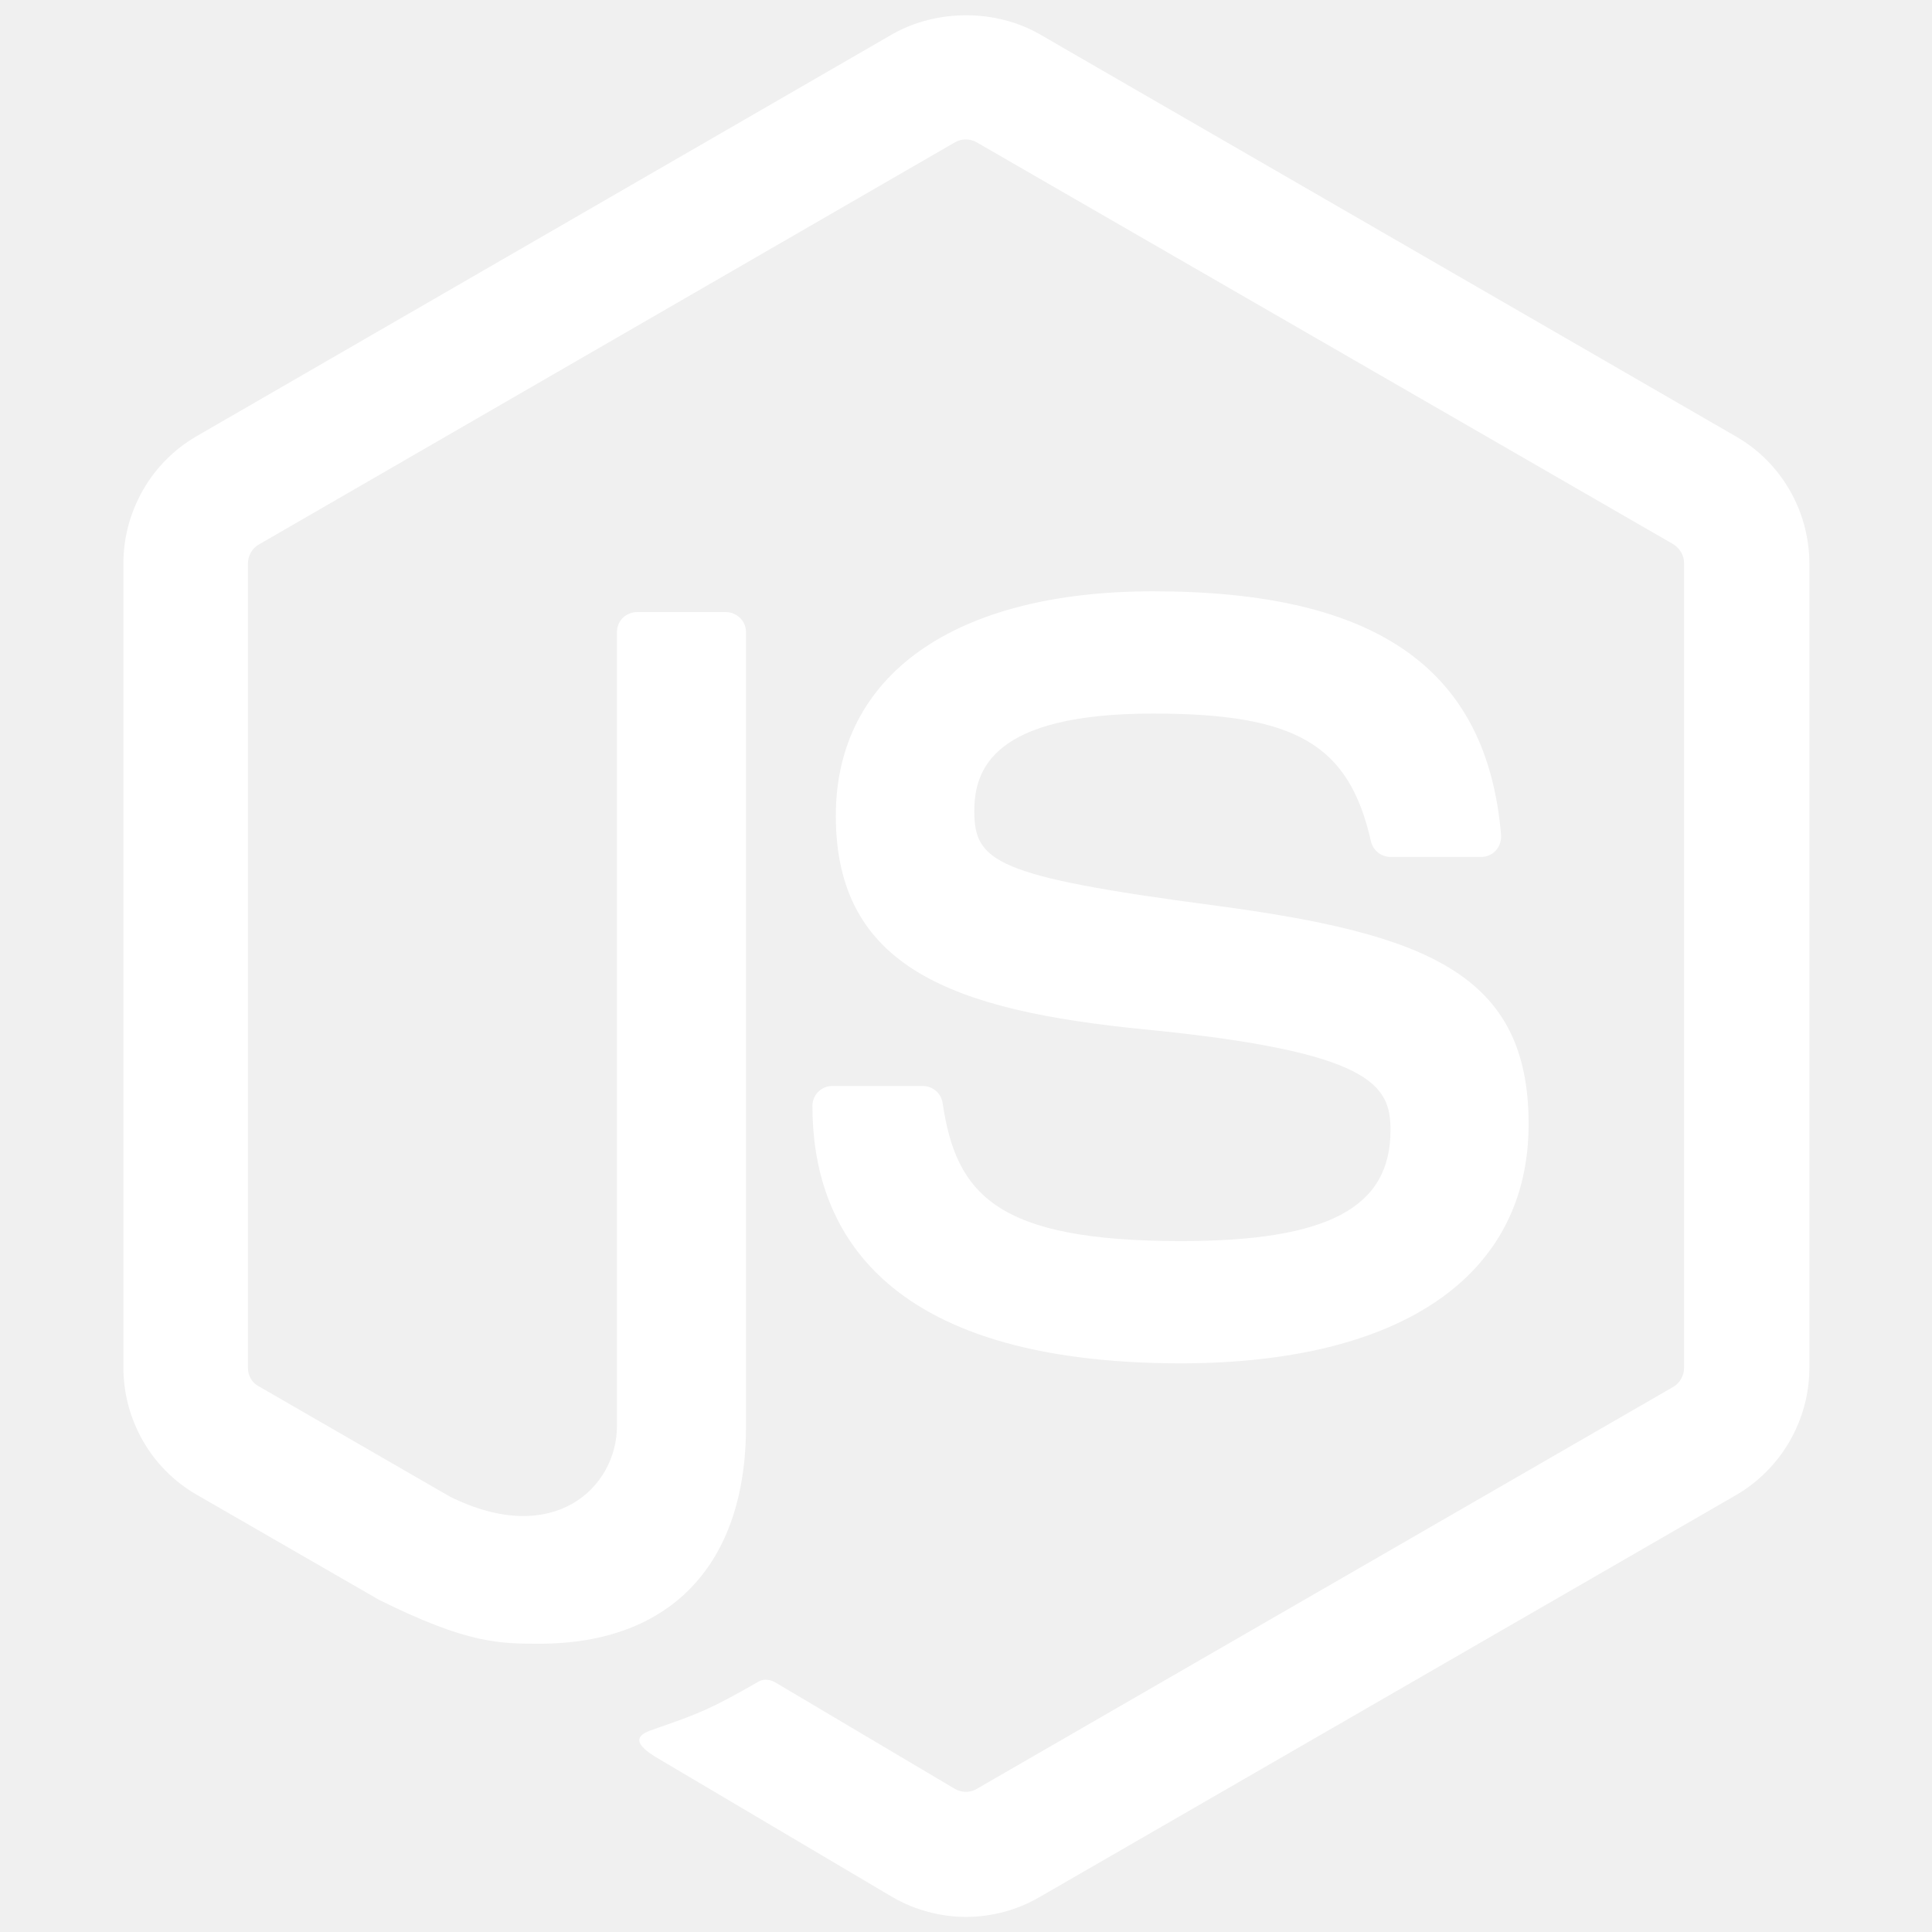
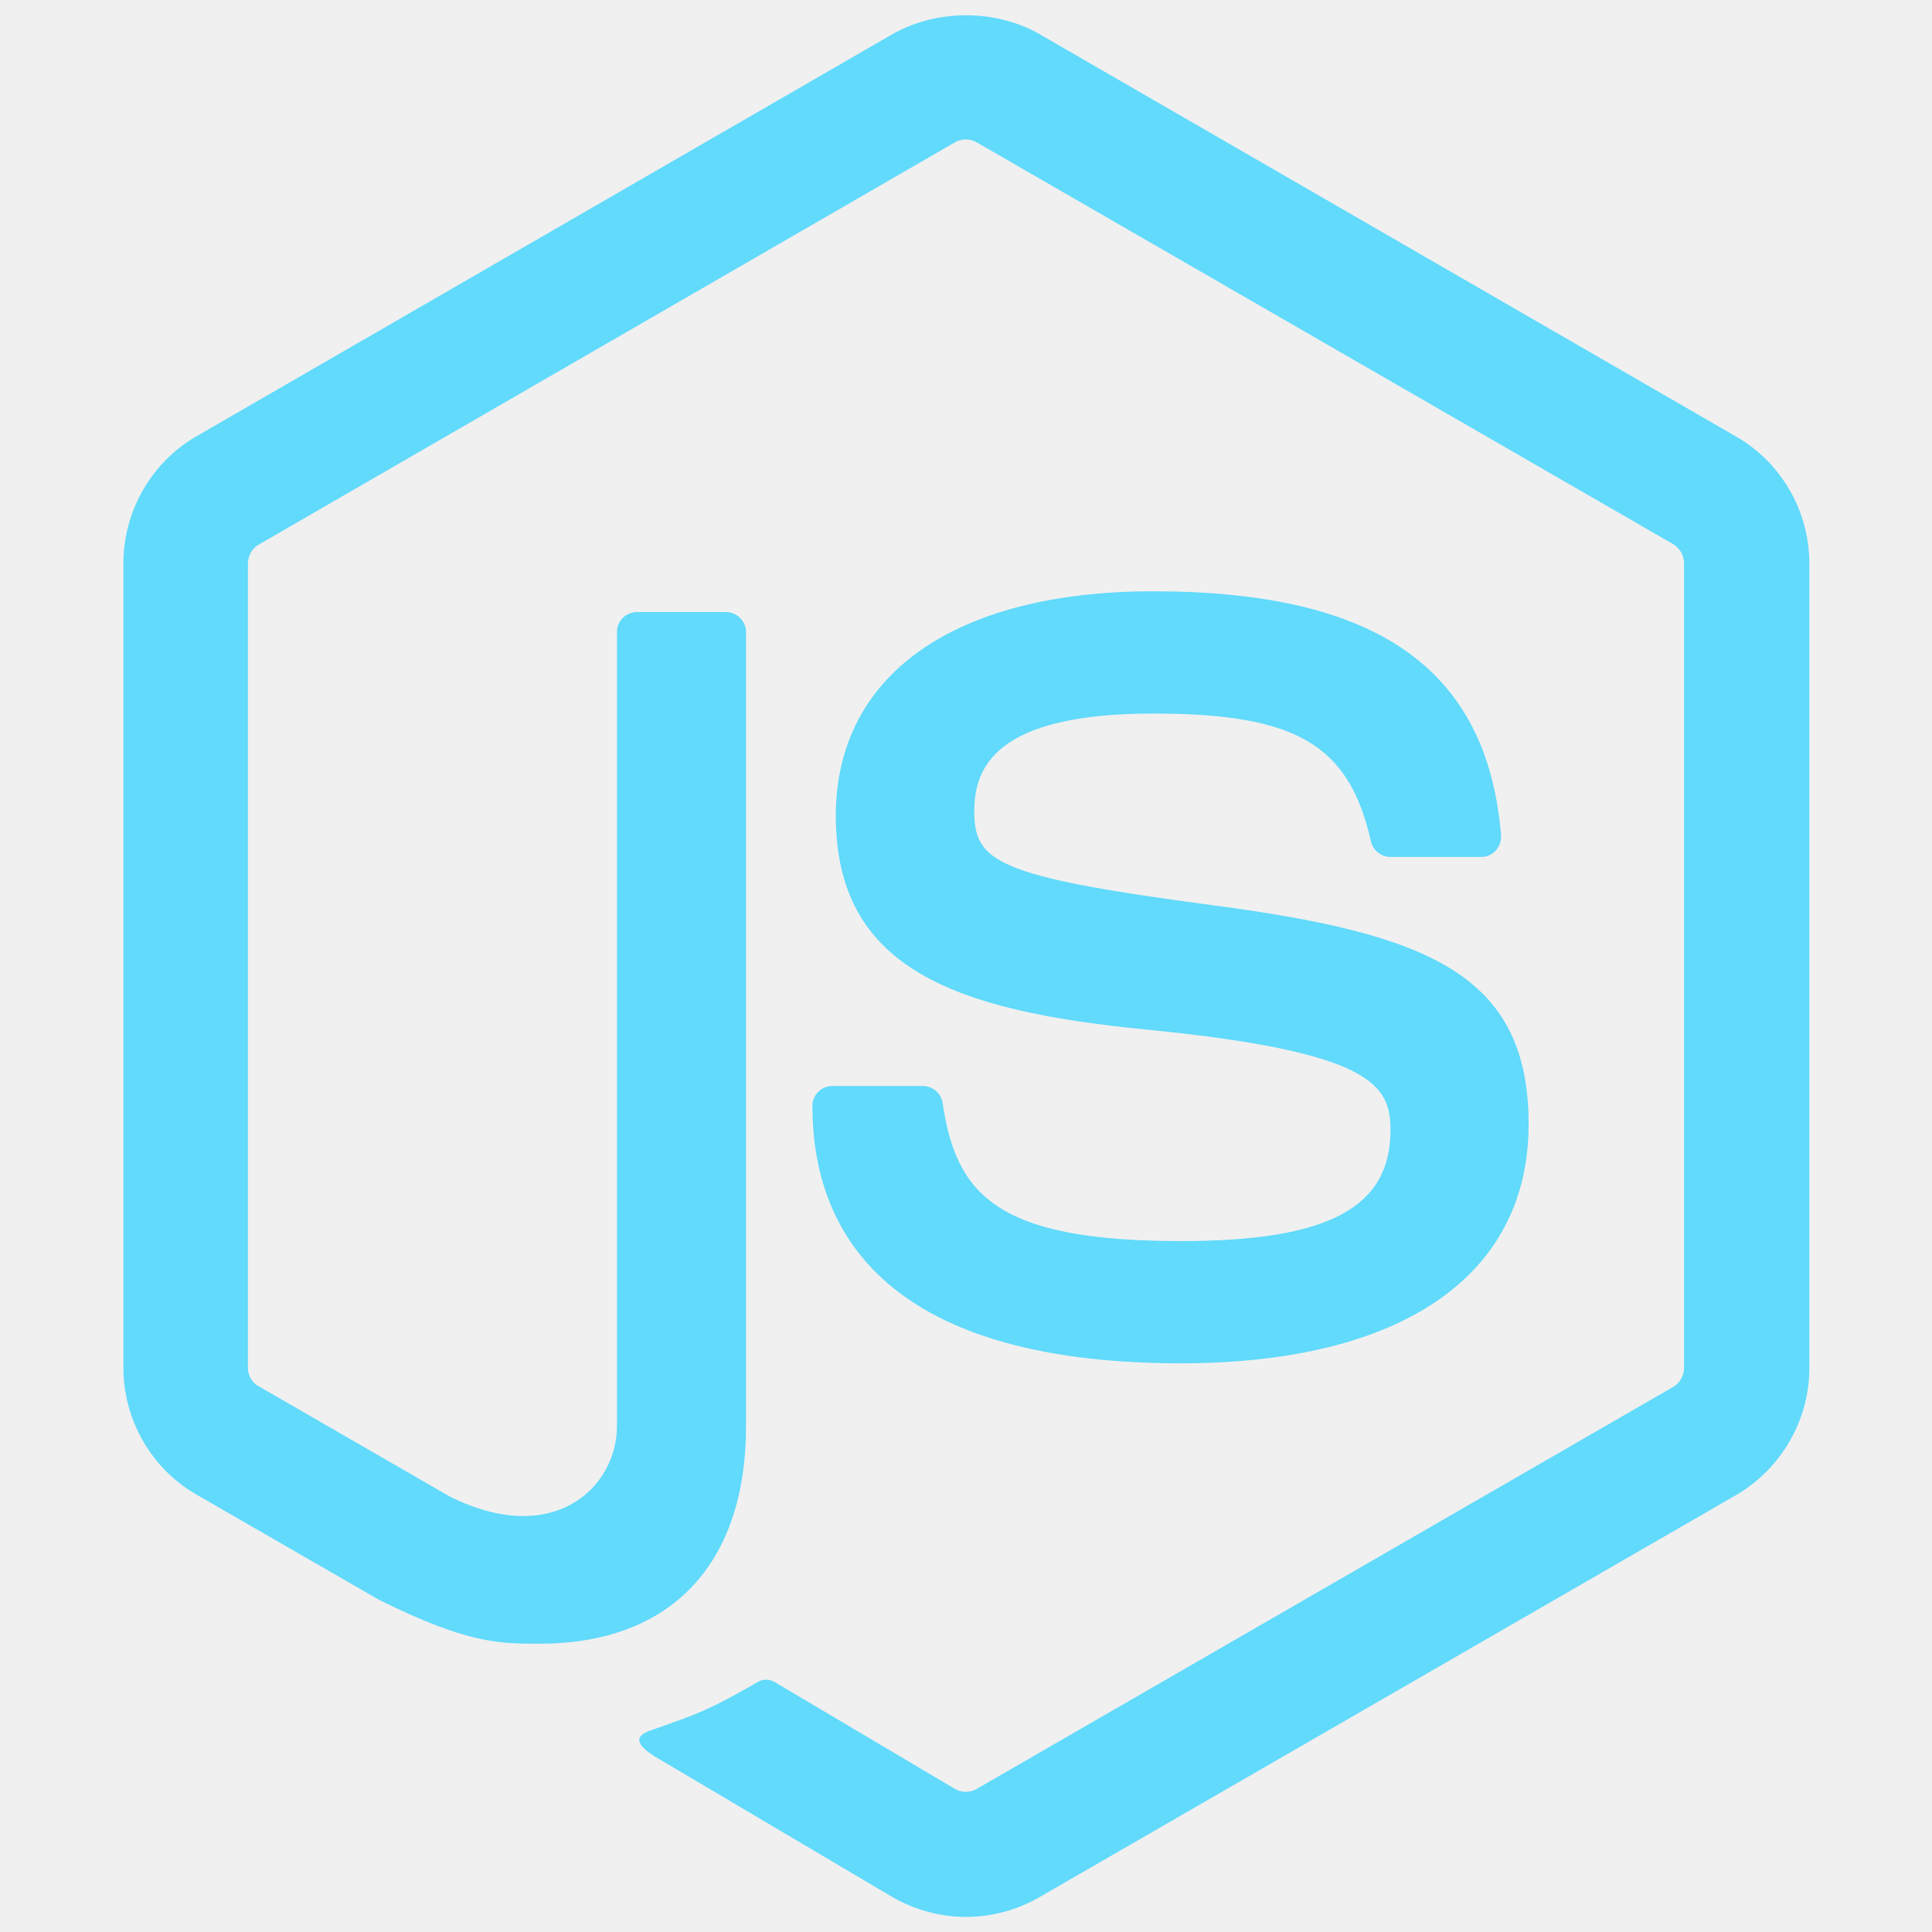
- <svg xmlns="http://www.w3.org/2000/svg" stroke="#FFFFFF" fill="#FFFFFF" stroke-width="0" viewBox="0 0 448 512" height="1em" width="1em">
+ <svg xmlns="http://www.w3.org/2000/svg" stroke="#61DAFB" fill="#61DAFB" stroke-width="0" viewBox="0 0 448 512" height="1em" width="1em">
  <path d="M224 508c-6.7 0-13.5-1.8-19.4-5.2l-61.7-36.5c-9.2-5.2-4.7-7-1.7-8 12.3-4.3 14.8-5.2 27.9-12.7 1.4-.8 3.2-.5 4.6.4l47.4 28.1c1.7 1 4.1 1 5.7 0l184.7-106.6c1.7-1 2.8-3 2.8-5V149.3c0-2.1-1.1-4-2.9-5.1L226.8 37.7c-1.7-1-4-1-5.7 0L36.6 144.3c-1.8 1-2.9 3-2.9 5.1v213.1c0 2 1.1 4 2.9 4.9l50.6 29.2c27.5 13.7 44.3-2.4 44.3-18.7V167.5c0-3 2.4-5.3 5.4-5.3h23.4c2.9 0 5.4 2.3 5.4 5.3V378c0 36.6-20 57.6-54.7 57.6-10.7 0-19.1 0-42.5-11.6l-48.4-27.9C8.1 389.2.7 376.3.7 362.4V149.3c0-13.8 7.4-26.8 19.4-33.7L204.6 9c11.7-6.6 27.2-6.6 38.8 0l184.7 106.7c12 6.9 19.4 19.8 19.4 33.7v213.1c0 13.8-7.4 26.7-19.4 33.7L243.4 502.8c-5.9 3.4-12.6 5.2-19.4 5.2zm149.1-210.1c0-39.9-27-50.5-83.7-58-57.4-7.6-63.2-11.5-63.2-24.9 0-11.1 4.9-25.9 47.4-25.9 37.9 0 51.9 8.2 57.7 33.8.5 2.4 2.7 4.2 5.2 4.2h24c1.5 0 2.9-.6 3.9-1.7s1.5-2.6 1.4-4.1c-3.7-44.1-33-64.6-92.2-64.6-52.7 0-84.1 22.2-84.1 59.5 0 40.4 31.3 51.6 81.8 56.6 60.5 5.9 65.2 14.8 65.2 26.7 0 20.6-16.6 29.4-55.5 29.4-48.9 0-59.6-12.3-63.2-36.6-.4-2.6-2.6-4.5-5.3-4.5h-23.9c-3 0-5.3 2.4-5.3 5.3 0 31.1 16.9 68.2 97.8 68.2 58.4-.1 92-23.2 92-63.4z" />
</svg>
